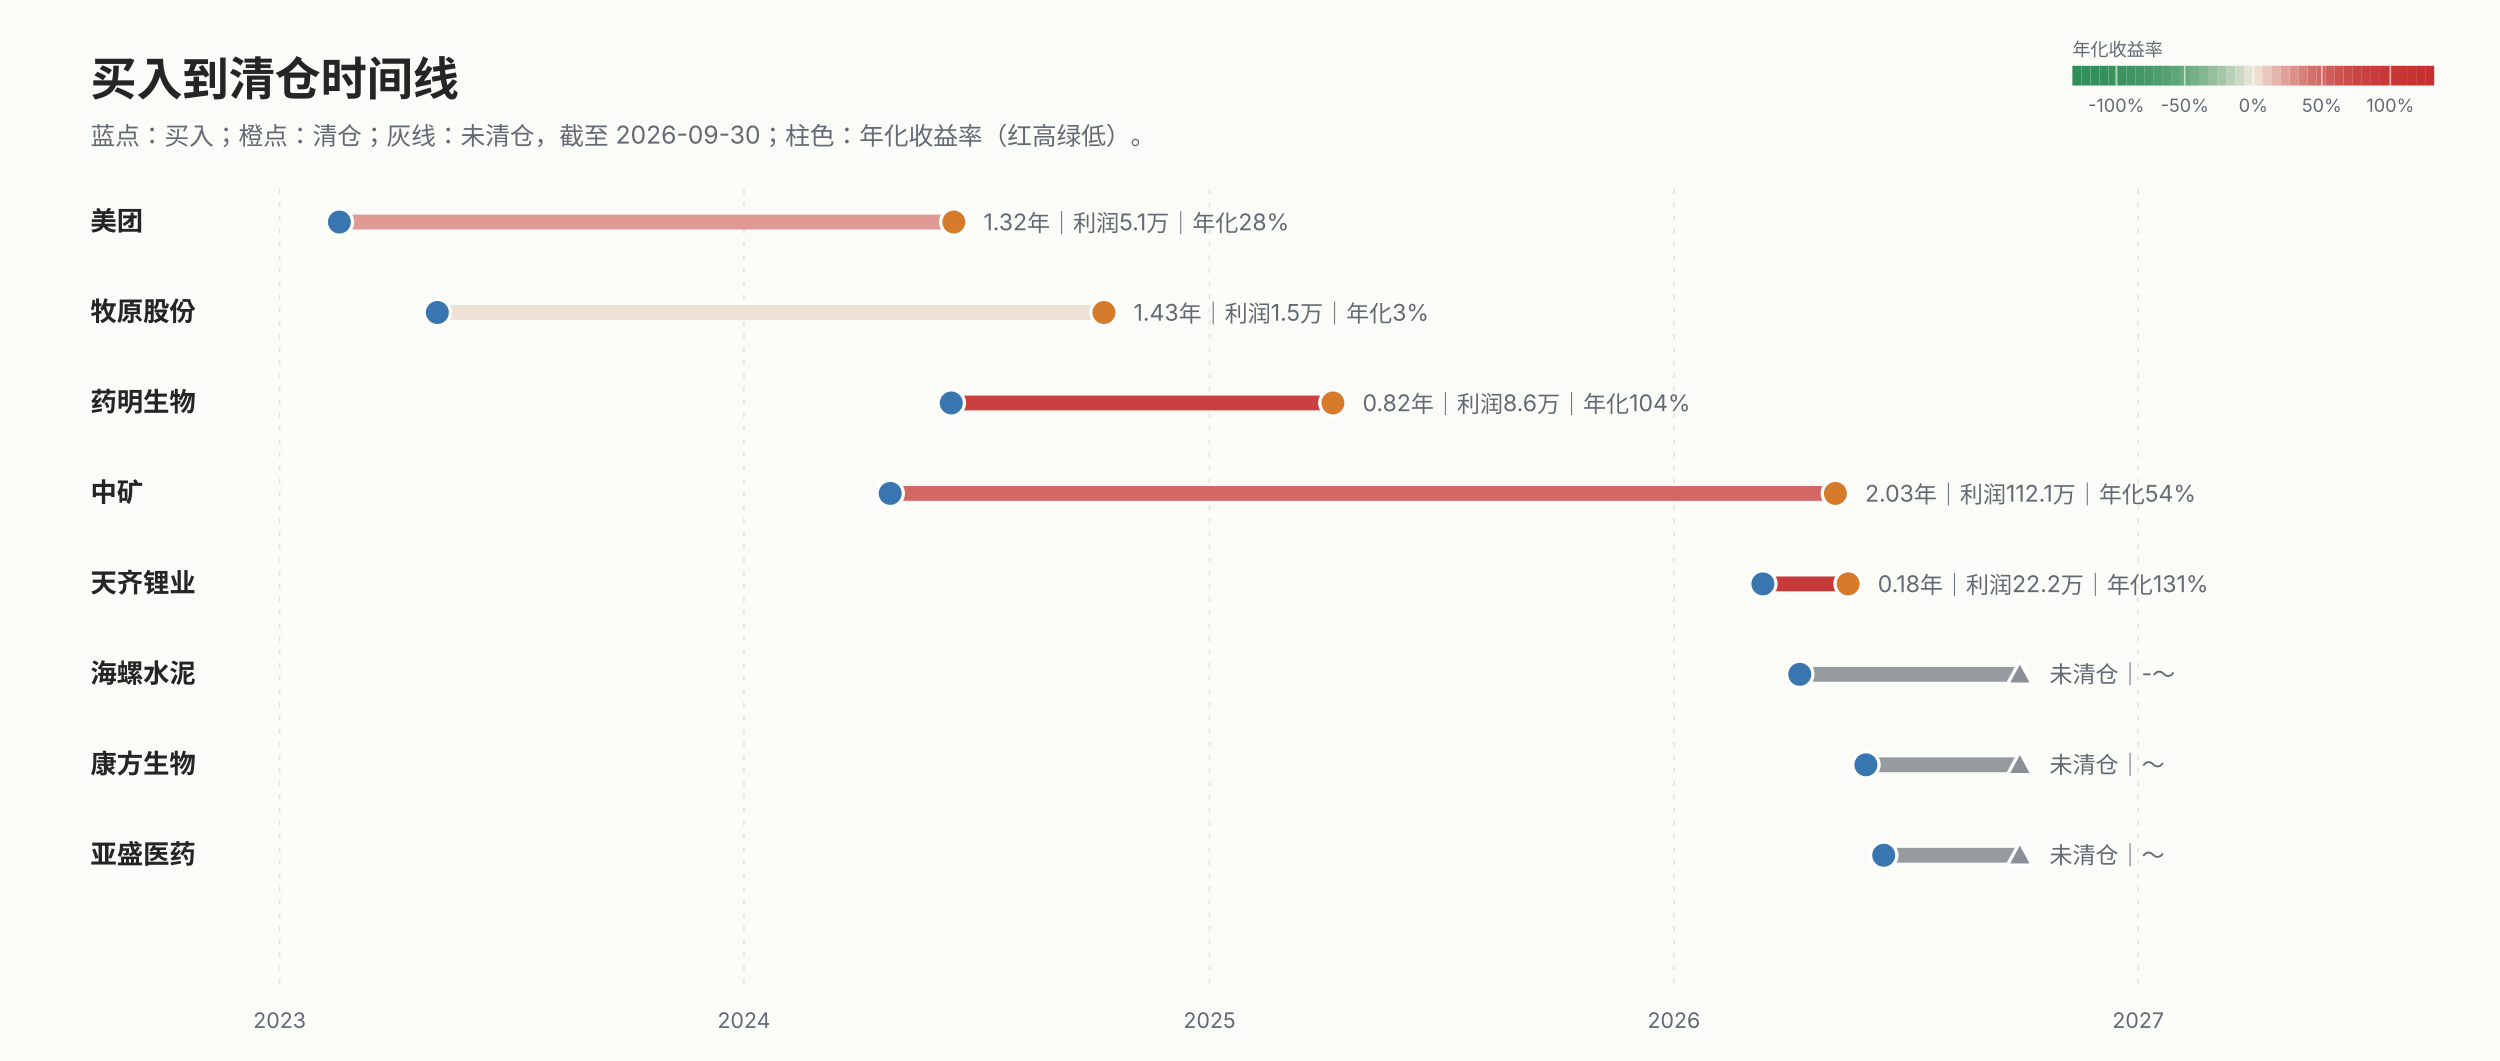
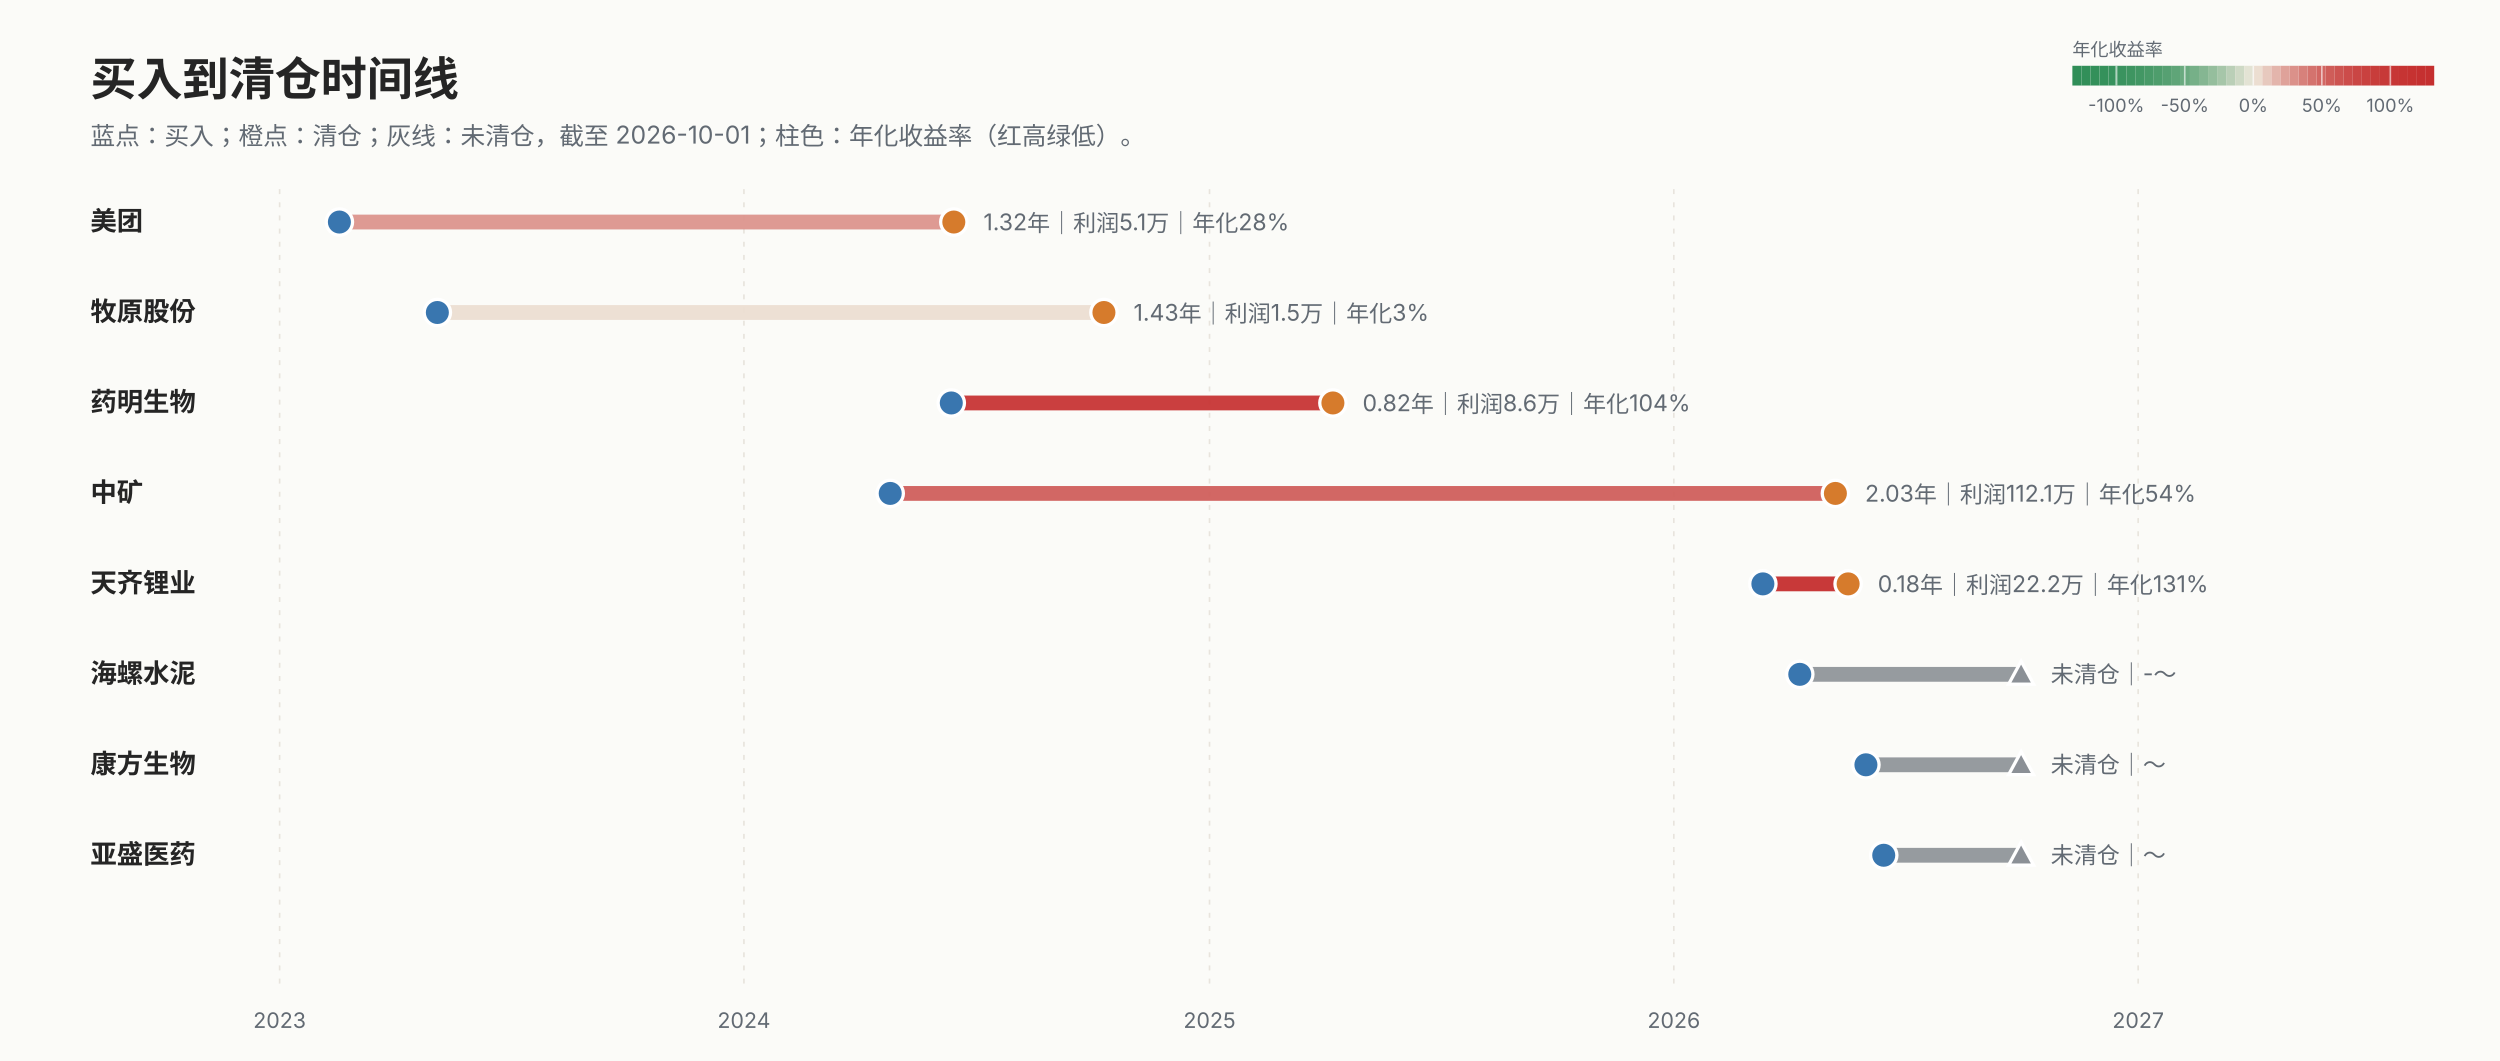
<svg xmlns="http://www.w3.org/2000/svg" width="1520" height="645" viewBox="0 0 1520 645" role="img" aria-label="买入到清仓时间线">
  <rect width="100%" height="100%" fill="#fbfbf8" />
  <style>text{font-family:"Inter","Noto Sans SC","PingFang SC","Microsoft YaHei",Arial,sans-serif;}</style>
  <text x="55" y="58" font-size="28" font-weight="700" fill="#252525">买入到清仓时间线</text>
  <g>
    <rect x="1260.00" y="40" width="5.50" height="12" fill="#308e58" />
    <rect x="1265.50" y="40" width="5.50" height="12" fill="#328f59" />
    <rect x="1271.00" y="40" width="5.50" height="12" fill="#33905a" />
    <rect x="1276.50" y="40" width="5.50" height="12" fill="#35915b" />
    <rect x="1282.00" y="40" width="5.50" height="12" fill="#37925d" />
    <rect x="1287.50" y="40" width="5.50" height="12" fill="#3a935f" />
    <rect x="1293.00" y="40" width="5.50" height="12" fill="#3e9561" />
    <rect x="1298.50" y="40" width="5.50" height="12" fill="#429764" />
    <rect x="1304.00" y="40" width="5.50" height="12" fill="#489a68" />
    <rect x="1309.50" y="40" width="5.50" height="12" fill="#4e9d6c" />
    <rect x="1315.00" y="40" width="5.50" height="12" fill="#56a072" />
    <rect x="1320.50" y="40" width="5.50" height="12" fill="#5fa578" />
    <rect x="1326.00" y="40" width="5.50" height="12" fill="#6aaa7f" />
    <rect x="1331.50" y="40" width="5.50" height="12" fill="#76b088" />
    <rect x="1337.00" y="40" width="5.50" height="12" fill="#85b692" />
    <rect x="1342.50" y="40" width="5.50" height="12" fill="#95be9d" />
    <rect x="1348.00" y="40" width="5.50" height="12" fill="#a6c6a9" />
    <rect x="1353.50" y="40" width="5.50" height="12" fill="#bacfb7" />
    <rect x="1359.00" y="40" width="5.50" height="12" fill="#ced9c5" />
    <rect x="1364.50" y="40" width="5.50" height="12" fill="#e3e3d4" />
    <rect x="1370.00" y="40" width="5.50" height="12" fill="#ecded1" />
    <rect x="1375.50" y="40" width="5.50" height="12" fill="#e7c9be" />
    <rect x="1381.00" y="40" width="5.50" height="12" fill="#e3b5ac" />
    <rect x="1386.50" y="40" width="5.50" height="12" fill="#dfa29a" />
    <rect x="1392.00" y="40" width="5.50" height="12" fill="#db918a" />
    <rect x="1397.50" y="40" width="5.50" height="12" fill="#d7817b" />
    <rect x="1403.00" y="40" width="5.50" height="12" fill="#d4736e" />
    <rect x="1408.50" y="40" width="5.50" height="12" fill="#d26763" />
    <rect x="1414.00" y="40" width="5.50" height="12" fill="#cf5d59" />
    <rect x="1419.50" y="40" width="5.50" height="12" fill="#cd5451" />
    <rect x="1425.00" y="40" width="5.50" height="12" fill="#cc4c4a" />
    <rect x="1430.50" y="40" width="5.50" height="12" fill="#ca4644" />
    <rect x="1436.00" y="40" width="5.50" height="12" fill="#c9413f" />
    <rect x="1441.50" y="40" width="5.50" height="12" fill="#c83d3b" />
    <rect x="1447.00" y="40" width="5.50" height="12" fill="#c73938" />
    <rect x="1452.50" y="40" width="5.50" height="12" fill="#c73635" />
    <rect x="1458.00" y="40" width="5.50" height="12" fill="#c63433" />
    <rect x="1463.50" y="40" width="5.50" height="12" fill="#c63231" />
    <rect x="1469.00" y="40" width="5.50" height="12" fill="#c53030" />
    <rect x="1474.50" y="40" width="5.50" height="12" fill="#c52f2f" />
    <line x1="1286.67" y1="40" x2="1286.67" y2="52" stroke="#fff" stroke-width="1" opacity=".6" />
    <text x="1286.67" y="68" font-size="11" fill="#626a73" text-anchor="middle">-100%</text>
    <line x1="1328.33" y1="40" x2="1328.33" y2="52" stroke="#fff" stroke-width="1" opacity=".6" />
    <text x="1328.33" y="68" font-size="11" fill="#626a73" text-anchor="middle">-50%</text>
    <line x1="1370.00" y1="40" x2="1370.00" y2="52" stroke="#fff" stroke-width="1" opacity=".6" />
    <text x="1370.00" y="68" font-size="11" fill="#626a73" text-anchor="middle">0%</text>
    <line x1="1411.67" y1="40" x2="1411.67" y2="52" stroke="#fff" stroke-width="1" opacity=".6" />
    <text x="1411.67" y="68" font-size="11" fill="#626a73" text-anchor="middle">50%</text>
    <line x1="1453.33" y1="40" x2="1453.33" y2="52" stroke="#fff" stroke-width="1" opacity=".6" />
    <text x="1453.33" y="68" font-size="11" fill="#626a73" text-anchor="middle">100%</text>
    <text x="1260" y="34" font-size="11" fill="#626a73">年化收益率</text>
  </g>
-   <text x="55" y="88" font-size="15" fill="#626a73">蓝点：买入；橙点：清仓；灰线：未清仓，截至 2026-09-30；柱色：年化收益率（红高绿低）。</text>
+   <text x="55" y="88" font-size="15" fill="#626a73">蓝点：买入；橙点：清仓；灰线：未清仓，截至 2026-10-01；柱色：年化收益率（红高绿低）。</text>
  <line x1="170.00" y1="115" x2="170.00" y2="600" stroke="#ddd7ce" opacity=".65" stroke-dasharray="3 5" />
  <text x="170.00" y="625" font-size="13" fill="#626a73" text-anchor="middle">2023</text>
  <line x1="452.31" y1="115" x2="452.31" y2="600" stroke="#ddd7ce" opacity=".65" stroke-dasharray="3 5" />
  <text x="452.31" y="625" font-size="13" fill="#626a73" text-anchor="middle">2024</text>
  <line x1="735.39" y1="115" x2="735.39" y2="600" stroke="#ddd7ce" opacity=".65" stroke-dasharray="3 5" />
  <text x="735.39" y="625" font-size="13" fill="#626a73" text-anchor="middle">2025</text>
  <line x1="1017.69" y1="115" x2="1017.69" y2="600" stroke="#ddd7ce" opacity=".65" stroke-dasharray="3 5" />
  <text x="1017.69" y="625" font-size="13" fill="#626a73" text-anchor="middle">2026</text>
  <line x1="1300.00" y1="115" x2="1300.00" y2="600" stroke="#ddd7ce" opacity=".65" stroke-dasharray="3 5" />
  <text x="1300.00" y="625" font-size="13" fill="#626a73" text-anchor="middle">2027</text>
  <text x="55" y="140" font-size="16" font-weight="700" fill="#252525">美团</text>
  <line x1="206.35" y1="135" x2="579.92" y2="135" stroke="#dc958e" stroke-width="9" opacity=".95" />
  <circle cx="579.92" cy="135" r="8" fill="#d67b2c" stroke="#fff" stroke-width="2" />
  <circle cx="206.35" cy="135" r="8" fill="#3976af" stroke="#fff" stroke-width="2" />
  <text x="597.92" y="140" font-size="14" fill="#626a73">1.32年｜利润5.1万｜年化28%</text>
  <text x="55" y="195" font-size="16" font-weight="700" fill="#252525">牧原股份</text>
  <line x1="265.91" y1="190" x2="671.19" y2="190" stroke="#ecded2" stroke-width="9" opacity=".95" />
  <circle cx="671.19" cy="190" r="8" fill="#d67b2c" stroke="#fff" stroke-width="2" />
  <circle cx="265.91" cy="190" r="8" fill="#3976af" stroke="#fff" stroke-width="2" />
  <text x="689.19" y="195" font-size="14" fill="#626a73">1.43年｜利润1.5万｜年化3%</text>
  <text x="55" y="250" font-size="16" font-weight="700" fill="#252525">药明生物</text>
  <line x1="578.38" y1="245" x2="810.41" y2="245" stroke="#c73535" stroke-width="9" opacity=".95" />
  <circle cx="810.41" cy="245" r="8" fill="#d67b2c" stroke="#fff" stroke-width="2" />
  <circle cx="578.38" cy="245" r="8" fill="#3976af" stroke="#fff" stroke-width="2" />
  <text x="828.41" y="250" font-size="14" fill="#626a73">0.82年｜利润8.6万｜年化104%</text>
  <text x="55" y="305" font-size="16" font-weight="700" fill="#252525">中矿</text>
  <line x1="541.25" y1="300" x2="1115.92" y2="300" stroke="#d0605c" stroke-width="9" opacity=".95" />
  <circle cx="1115.92" cy="300" r="8" fill="#d67b2c" stroke="#fff" stroke-width="2" />
  <circle cx="541.25" cy="300" r="8" fill="#3976af" stroke="#fff" stroke-width="2" />
  <text x="1133.92" y="305" font-size="14" fill="#626a73">2.03年｜利润112.1万｜年化54%</text>
  <text x="55" y="360" font-size="16" font-weight="700" fill="#252525">天齐锂业</text>
  <line x1="1071.83" y1="355" x2="1123.66" y2="355" stroke="#c52f2f" stroke-width="9" opacity=".95" />
  <circle cx="1123.66" cy="355" r="8" fill="#d67b2c" stroke="#fff" stroke-width="2" />
  <circle cx="1071.83" cy="355" r="8" fill="#3976af" stroke="#fff" stroke-width="2" />
  <text x="1141.66" y="360" font-size="14" fill="#626a73">0.18年｜利润22.2万｜年化131%</text>
  <text x="55" y="415" font-size="16" font-weight="700" fill="#252525">海螺水泥</text>
-   <line x1="1094.26" y1="410" x2="1228.07" y2="410" stroke="#8b9096" stroke-width="9" opacity=".9" />
-   <polygon points="1228.07,402 1220.47,416 1235.67,416" fill="#8b9096" stroke="#fff" stroke-width="2" />
+   <line x1="1094.26" y1="410" x2="1228.84" y2="410" stroke="#8b9096" stroke-width="9" opacity=".9" />
+   <polygon points="1228.84,402 1221.24,416 1236.44,416" fill="#8b9096" stroke="#fff" stroke-width="2" />
  <circle cx="1094.26" cy="410" r="8" fill="#3976af" stroke="#fff" stroke-width="2" />
-   <text x="1246.07" y="415" font-size="14" fill="#626a73">未清仓｜-～</text>
+   <text x="1246.84" y="415" font-size="14" fill="#626a73">未清仓｜-～</text>
  <text x="55" y="470" font-size="16" font-weight="700" fill="#252525">康方生物</text>
-   <line x1="1134.48" y1="465" x2="1228.07" y2="465" stroke="#8b9096" stroke-width="9" opacity=".9" />
-   <polygon points="1228.07,457 1220.47,471 1235.67,471" fill="#8b9096" stroke="#fff" stroke-width="2" />
+   <line x1="1134.48" y1="465" x2="1228.84" y2="465" stroke="#8b9096" stroke-width="9" opacity=".9" />
+   <polygon points="1228.84,457 1221.24,471 1236.44,471" fill="#8b9096" stroke="#fff" stroke-width="2" />
  <circle cx="1134.48" cy="465" r="8" fill="#3976af" stroke="#fff" stroke-width="2" />
-   <text x="1246.07" y="470" font-size="14" fill="#626a73">未清仓｜～</text>
+   <text x="1246.84" y="470" font-size="14" fill="#626a73">未清仓｜～</text>
  <text x="55" y="525" font-size="16" font-weight="700" fill="#252525">亚盛医药</text>
-   <line x1="1145.31" y1="520" x2="1228.07" y2="520" stroke="#8b9096" stroke-width="9" opacity=".9" />
-   <polygon points="1228.07,512 1220.47,526 1235.67,526" fill="#8b9096" stroke="#fff" stroke-width="2" />
+   <line x1="1145.31" y1="520" x2="1228.84" y2="520" stroke="#8b9096" stroke-width="9" opacity=".9" />
+   <polygon points="1228.84,512 1221.24,526 1236.44,526" fill="#8b9096" stroke="#fff" stroke-width="2" />
  <circle cx="1145.31" cy="520" r="8" fill="#3976af" stroke="#fff" stroke-width="2" />
-   <text x="1246.07" y="525" font-size="14" fill="#626a73">未清仓｜～</text>
+   <text x="1246.84" y="525" font-size="14" fill="#626a73">未清仓｜～</text>
</svg>
